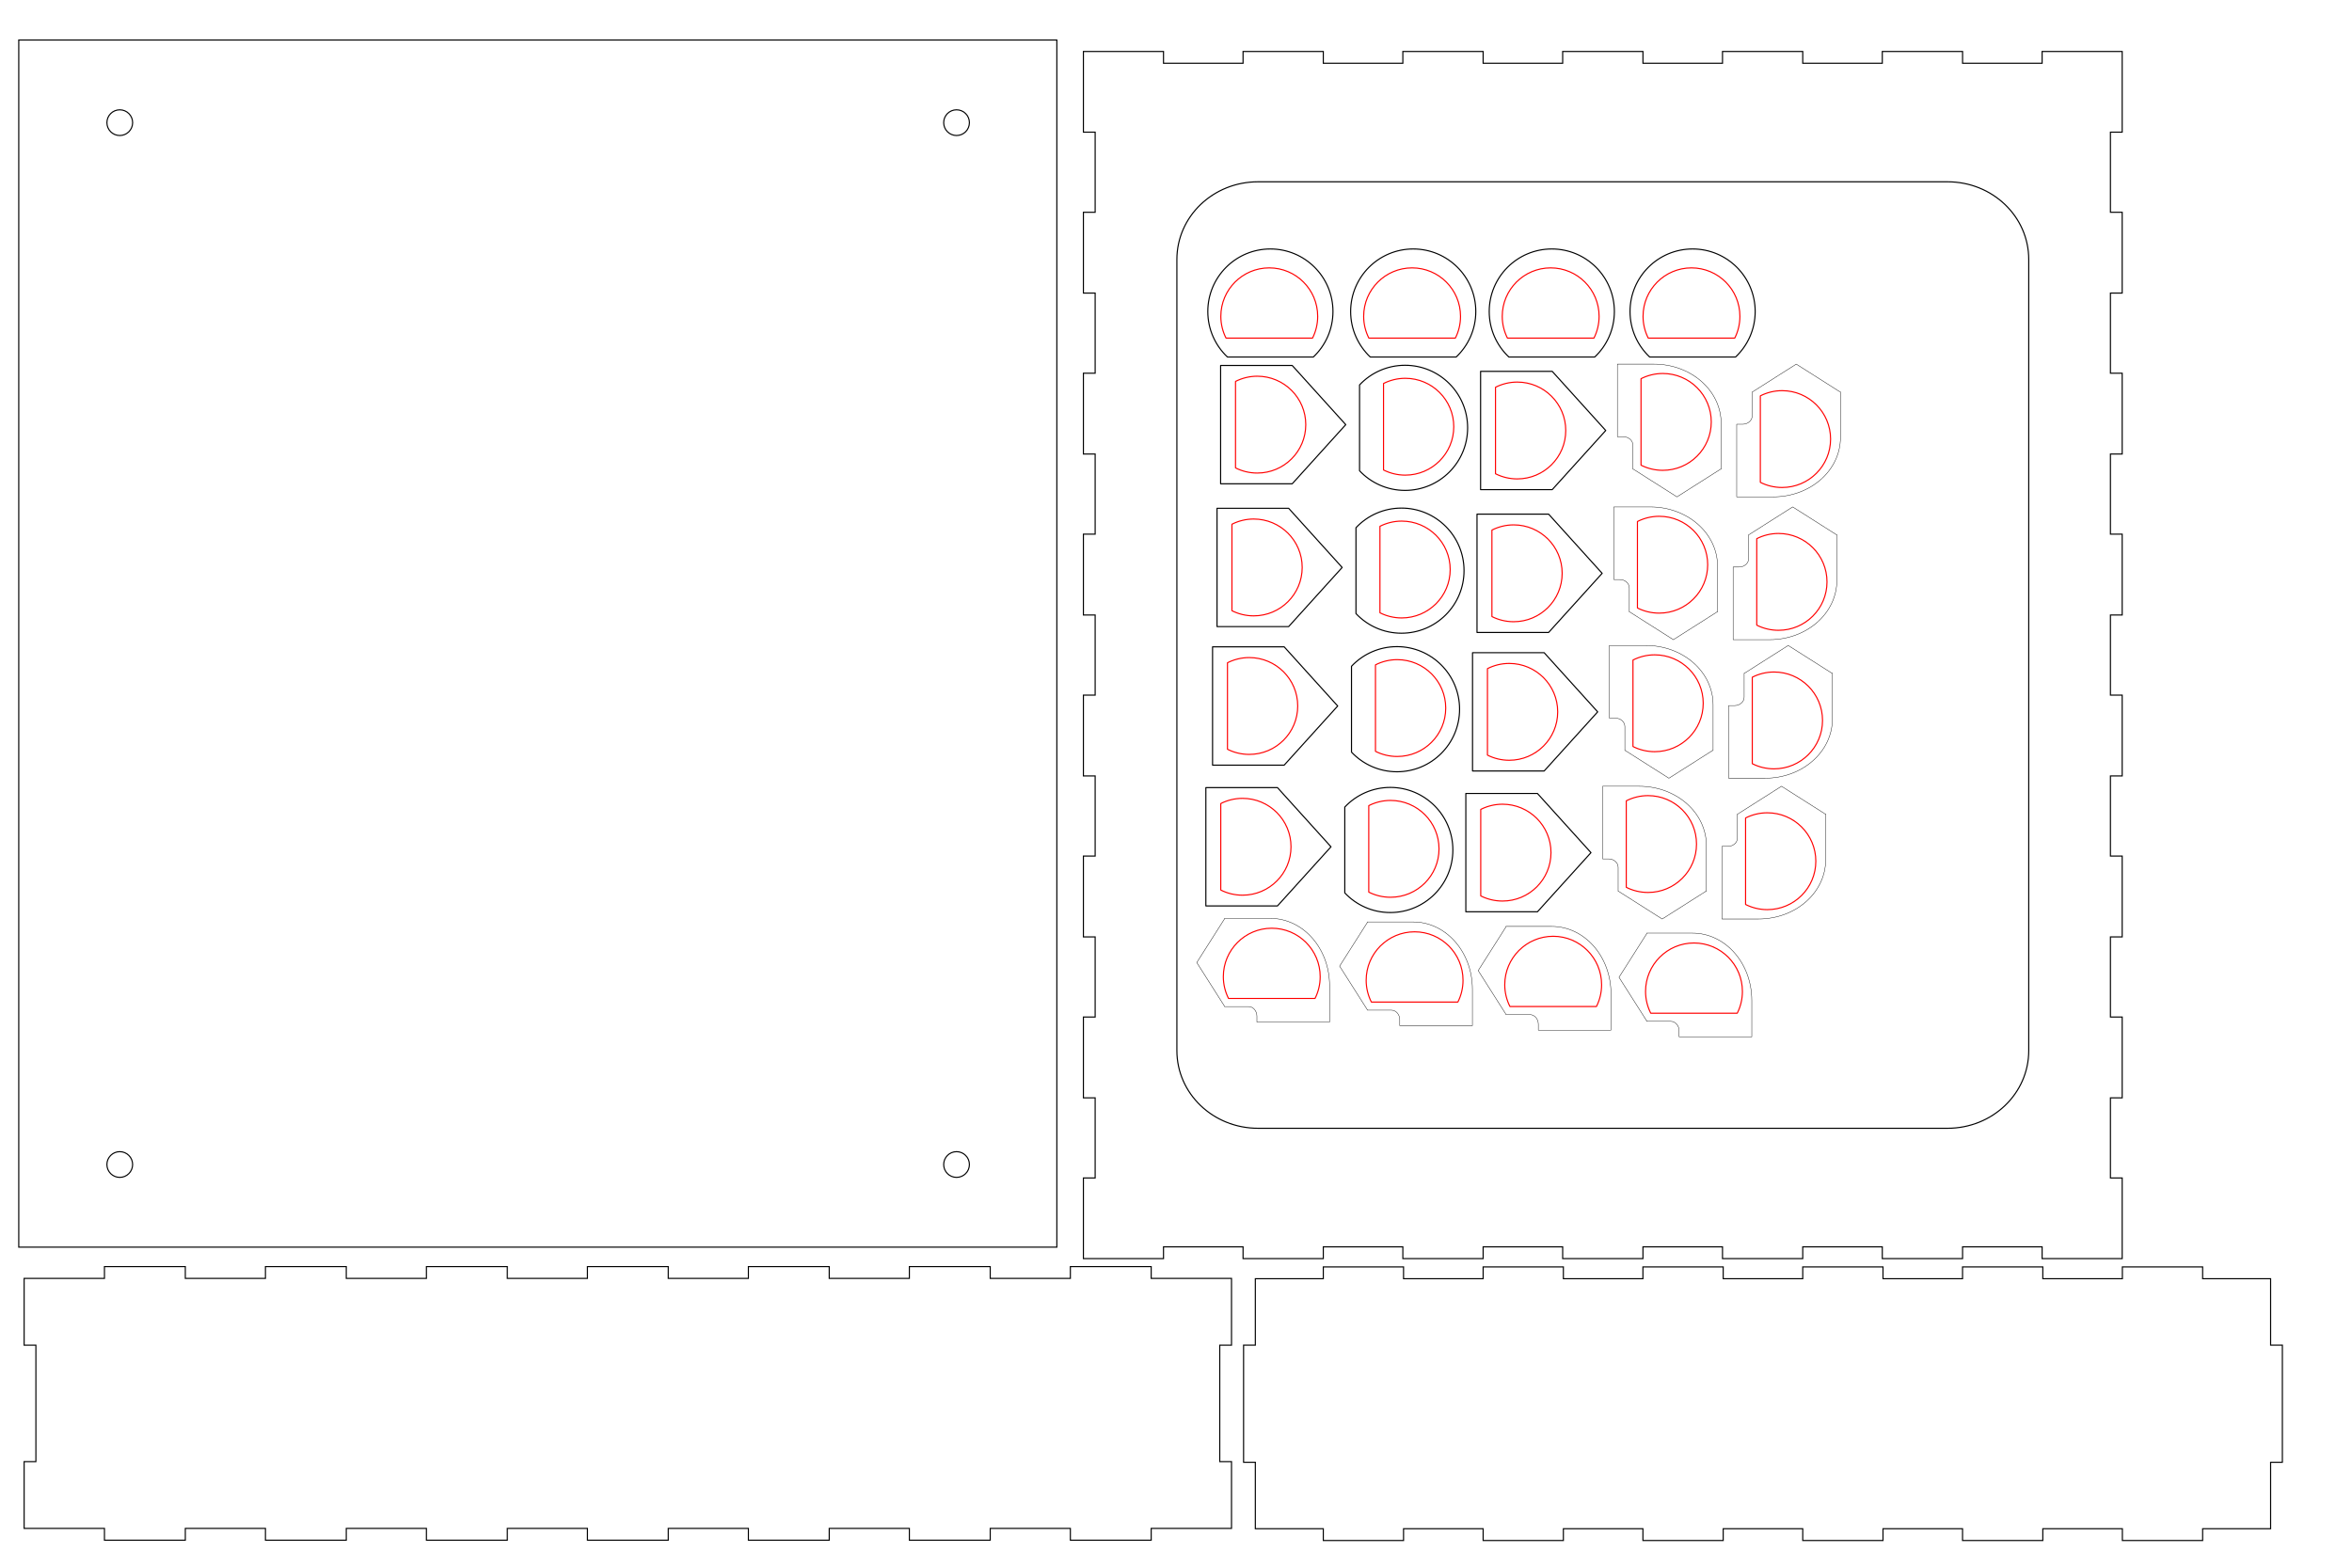
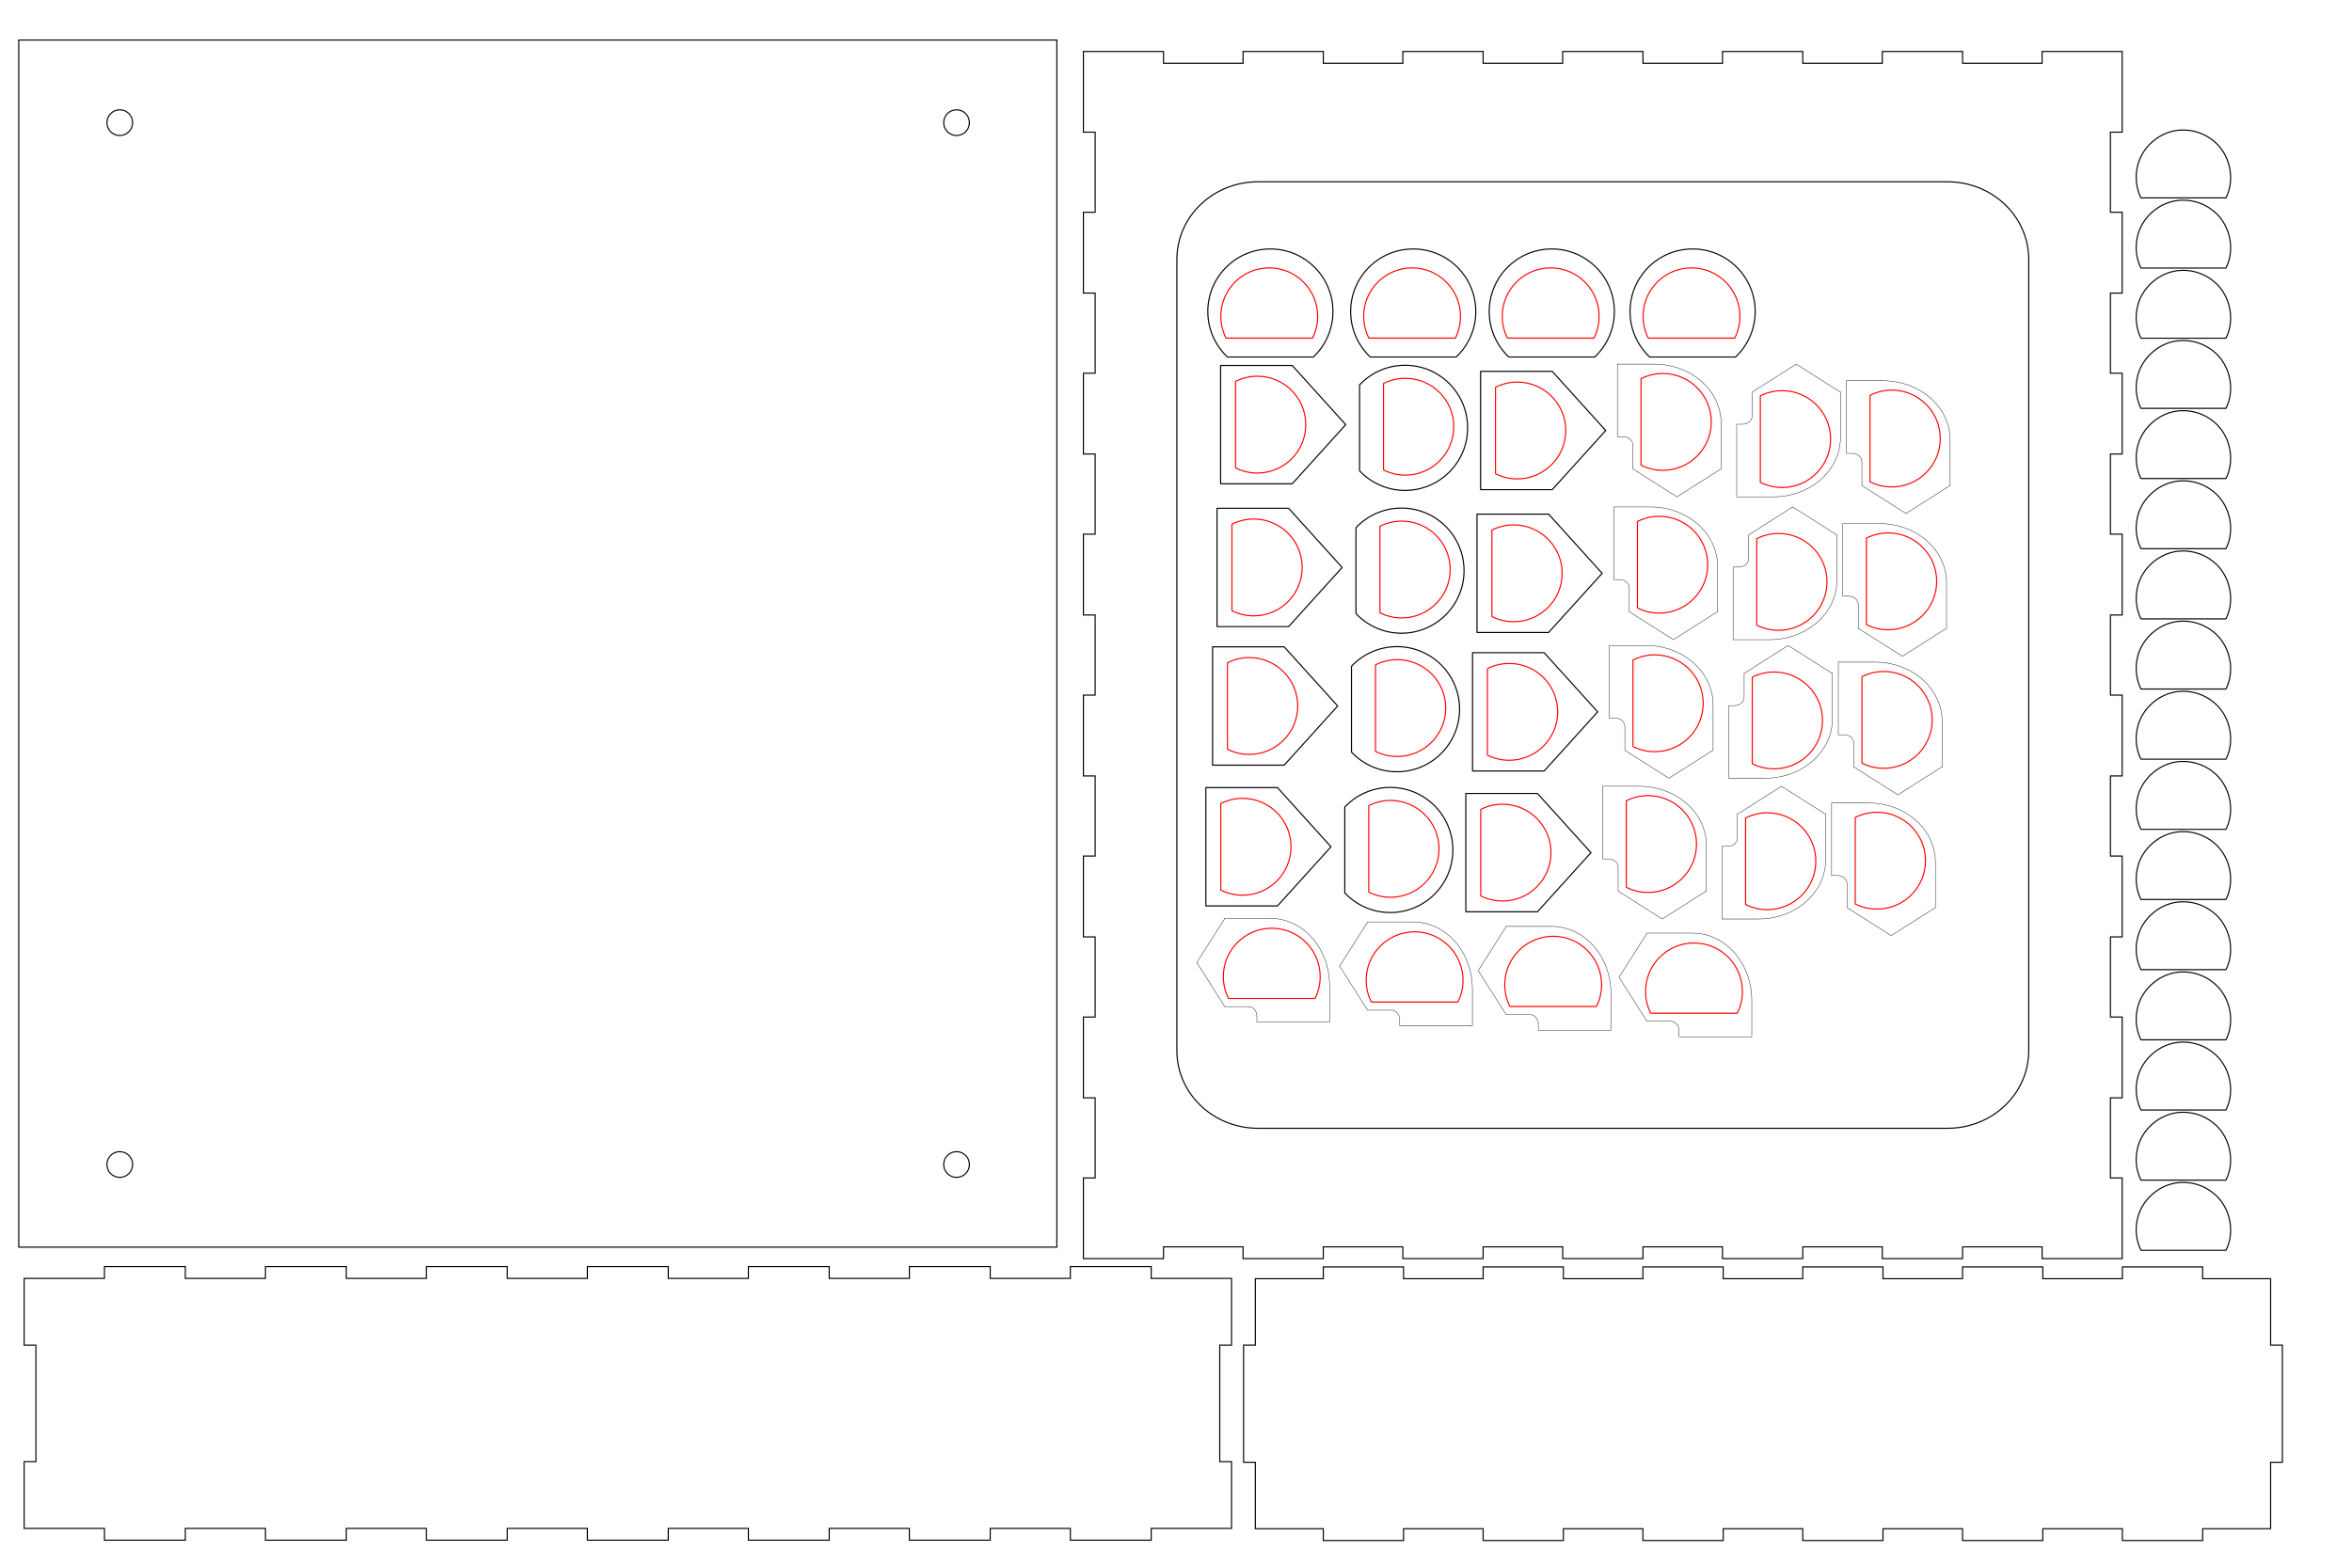
<svg xmlns="http://www.w3.org/2000/svg" width="600mm" height="400mm" viewBox="0 0 2125.984 1417.323" id="svg6377" version="1.1">
  <defs id="defs6379" />
  <path style="fill:none;stroke:#000000" d="m 979.292,46.541 0,72.938 10.625,0 0,72.437 -10.625,0 0,73.063 10.625,0 0,72.437 -10.625,0 0,73.063 10.625,0 0,72.437 -10.625,0 0,73.094 10.625,0 0,72.438 -10.625,0 0,73.063 10.625,0 0,72.438 -10.625,0 0,73.094 10.625,0 0,72.438 -10.625,0 0,73.062 10.625,0 0,72.438 -10.625,0 0,72.906 72.406,0 0,-10.625 71.906,0 0,10.625 72.531,0 0,-10.625 71.906,0 0,10.625 72.563,0 0,-10.625 71.906,0 0,10.625 72.562,0 0,-10.625 71.906,0 0,10.625 72.531,0 0,-10.625 71.906,0 0,10.625 72.562,0 0,-10.625 71.906,0 0,10.625 72.375,0 0,-72.906 -10.625,0 0,-72.438 10.625,0 0,-73.062 -10.625,0 0,-72.438 10.625,0 0,-73.094 -10.625,0 0,-72.438 10.625,0 0,-73.063 -10.625,0 0,-72.438 10.625,0 0,-73.094 -10.625,0 0,-72.437 10.625,0 0,-73.063 -10.625,0 0,-72.437 10.625,0 0,-73.063 -10.625,0 0,-72.437 10.625,0 0,-72.938 -72.375,0 0,10.656 -71.906,0 0,-10.656 -72.562,0 0,10.656 -71.906,0 0,-10.656 -72.531,0 0,10.656 -71.906,0 0,-10.656 -72.562,0 0,10.656 -71.906,0 0,-10.656 -72.563,0 0,10.656 -71.906,0 0,-10.656 -72.531,0 0,10.656 -71.906,0 0,-10.656 -72.406,0 z" id="path7621" />
  <path style="fill:none;stroke:#000000" d="m 1137.229,164.354 623.094,0 c 40.694,0 73.469,31.346 73.469,70.281 l 0,715.156 c 0,38.935 -32.775,70.281 -73.469,70.281 l -623.094,0 c -40.694,0 -73.438,-31.346 -73.438,-70.281 l 0,-715.156 c 0,-38.935 32.743,-70.281 73.438,-70.281 z" id="path7096-3" />
  <path style="fill:none;stroke:#000000" d="m 2063.044,1216.122 -10.625,0 0,-60.062 -61.438,0 0,-10.656 -72.562,0 0,10.656 -71.906,0 0,-10.656 -72.562,0 0,10.656 -71.906,0 0,-10.656 -72.531,0 0,10.656 -71.906,0 0,-10.656 -72.562,0 0,10.656 -71.906,0 0,-10.656 -72.531,0 0,10.656 -71.938,0 0,-10.656 -72.531,0 0,10.656 -61.438,0 0,60.062 -10.625,0 0,35.406 0,35.094 0,35.406 10.625,0 0,60.063 61.438,0 0,10.656 72.531,0 0,-10.656 71.938,0 0,10.656 72.531,0 0,-10.656 71.906,0 0,10.656 72.562,0 0,-10.656 71.906,0 0,10.656 72.531,0 0,-10.656 71.906,0 0,10.656 72.562,0 0,-10.656 71.906,0 0,10.656 72.562,0 0,-10.656 61.438,0 0,-60.063 10.625,0 0,-35.406 0,-35.094 0,-35.406 z" id="path6099" />
  <path id="path3022-7-7-96" d="m 1461.964,329.185 0,65.677 5.33,0 c 4.817,0 8.704,3.393 8.704,7.639 l 0,21.701 0.422,0 39.38,25.014 39.38,-25.014 0.575,0 0,-41.374 c 0,-29.726 -27.132,-53.644 -60.853,-53.644 l -32.938,0 z" style="fill:none;stroke:#000000;stroke-width:0.354;stroke-linecap:round;stroke-linejoin:round;stroke-miterlimit:4;stroke-dasharray:none;stroke-opacity:1" />
  <path style="fill:none;stroke:#ff0000;stroke-width:1;stroke-linecap:round;stroke-linejoin:round;stroke-miterlimit:4;stroke-dasharray:none;stroke-opacity:1" d="m 1503.005,337.669 c 24.198,0 43.819,19.601 43.819,43.772 0,24.172 -19.622,43.772 -43.819,43.772 -7.082,0 -13.755,-1.679 -19.676,-4.659 l 0,-78.187 c 5.922,-2.982 12.591,-4.698 19.676,-4.698 z" id="path2985-9-6-7-8-2-6-5-2-5-0-98-4-6-1-6-3" />
  <path style="fill:none;stroke:#ff0000;stroke-width:1;stroke-linecap:round;stroke-linejoin:round;stroke-miterlimit:4;stroke-dasharray:none;stroke-opacity:1" d="m 1610.851,353.188 c 24.198,0 43.819,19.601 43.819,43.772 0,24.172 -19.622,43.772 -43.819,43.772 -7.082,0 -13.755,-1.679 -19.676,-4.659 l 0,-78.187 c 5.922,-2.982 12.591,-4.698 19.676,-4.698 z" id="path2985-9-6-7-8-2-6-5-2-5-0-98-4-6-1-0-1-7" />
  <path id="path3022-7-8-7-3" d="m 1569.811,449.216 0,-65.677 5.33,0 c 4.817,0 8.704,-3.393 8.704,-7.639 l 0,-21.701 0.422,0 39.38,-25.014 39.38,25.014 0.575,0 0,41.374 c 0,29.726 -27.132,53.644 -60.853,53.644 l -32.938,0 z" style="fill:none;stroke:#000000;stroke-width:0.354;stroke-linecap:round;stroke-linejoin:round;stroke-miterlimit:4;stroke-dasharray:none;stroke-opacity:1" />
  <path id="rect3015-5-6-4" d="m 1338.315,335.716 0,106.968 64.727,0 48.383,-53.467 -48.383,-53.501 -64.727,0 z" style="fill:none;stroke:#000000;stroke-width:1;stroke-linecap:round;stroke-linejoin:round;stroke-miterlimit:4;stroke-dasharray:none;stroke-opacity:1" />
  <path style="fill:none;stroke:#ff0000;stroke-width:1;stroke-linecap:round;stroke-linejoin:round;stroke-miterlimit:4;stroke-dasharray:none;stroke-opacity:1" d="m 1371.467,345.428 c 24.198,0 43.819,19.601 43.819,43.772 0,24.172 -19.622,43.772 -43.819,43.772 -7.082,0 -13.755,-1.679 -19.676,-4.659 l 0,-78.187 c 5.922,-2.982 12.591,-4.698 19.676,-4.698 z" id="path2985-9-6-7-8-2-6-5-2-5-0-98-4-6-1-5-7-9" />
  <path style="fill:none;stroke:#ff0000;stroke-width:1;stroke-linecap:round;stroke-linejoin:round;stroke-miterlimit:4;stroke-dasharray:none;stroke-opacity:1" d="m 1270.251,342.01 c 24.198,0 43.82,19.601 43.82,43.772 0,24.172 -19.622,43.772 -43.82,43.772 -7.082,0 -13.755,-1.679 -19.676,-4.659 l 0,-78.187 c 5.922,-2.982 12.591,-4.698 19.676,-4.698 z" id="path2985-9-6-7-8-2-6-5-2-5-0-98-4-6-8-7-7" />
  <path style="fill:none;stroke:#000000;stroke-width:1;stroke-linecap:round;stroke-linejoin:round;stroke-miterlimit:4;stroke-dasharray:none;stroke-opacity:1" d="m 1326.595,386.801 c 0,-31.242 -25.32,-56.562 -56.563,-56.562 -16.208,0 -30.819,6.834 -41.125,17.75 l 0,77.625 c 10.306,10.924 24.917,17.75 41.125,17.75 31.242,0 56.563,-25.32 56.563,-56.562 z" id="path3961-1-3-5-78" />
  <path style="fill:none;stroke:#000000" d="m 21.819,1381.804 72.594,0 0,10.656 73.094,0 0,-10.656 72.438,0 0,10.656 73.063,0 0,-10.656 72.438,0 0,10.656 73.094,0 0,-10.656 72.438,0 0,10.656 73.062,0 0,-10.656 72.438,0 0,10.656 73.062,0 0,-10.656 72.438,0 0,10.656 73.094,0 0,-10.656 72.438,0 0,10.656 73.062,0 0,-10.656 72.594,0 0,-60.375 -10.625,0 0,-31.562 0,-3.531 0,-38.625 0,-31.562 10.625,0 0,-60.375 -72.594,0 0,-10.656 -73.062,0 0,10.656 -72.438,0 0,-10.656 -73.094,0 0,10.656 -72.438,0 0,-10.656 -73.062,0 0,10.656 -72.438,0 0,-10.656 -73.062,0 0,10.656 -72.438,0 0,-10.656 -73.094,0 0,10.656 -72.438,0 0,-10.656 -73.063,0 0,10.656 -72.438,0 0,-10.656 -73.094,0 0,10.656 -72.594,0 0,60.375 10.625,0 0,31.562 0,38.625 0,3.531 0,31.562 -10.625,0 0,60.375 z" id="path6103-7" />
  <path style="fill:none;stroke:#000000;stroke-width:0.022;stroke-miterlimit:4;stroke-dasharray:none;stroke-opacity:1" d="m 1088.277,131.458 -17.677,10.206 -17.677,-10.206 0,-20.412 17.677,-10.206 17.677,10.206 z" id="path7524" />
  <path style="fill:none;stroke:#000000;stroke-width:0.022;stroke-miterlimit:4;stroke-dasharray:none;stroke-opacity:1" d="m 1844.641,131.45 -17.677,10.206 -17.677,-10.206 0,-20.412 17.677,-10.206 17.677,10.206 z" id="path7524-4" />
  <path style="fill:none;stroke:#000000;stroke-width:0.022;stroke-miterlimit:4;stroke-dasharray:none;stroke-opacity:1" d="m 1088.266,1073.388 -17.677,10.206 -17.677,-10.206 0,-20.412 17.677,-10.206 17.677,10.206 z" id="path7524-8" />
  <path style="fill:none;stroke:#000000;stroke-width:0.022;stroke-miterlimit:4;stroke-dasharray:none;stroke-opacity:1" d="m 1844.641,1073.388 -17.677,10.206 -17.677,-10.206 0,-20.412 17.677,-10.206 17.677,10.206 z" id="path7524-4-0" />
  <path id="rect7706" d="m 16.956,36.185 938.334,0 0,1091.344 -938.334,0 z" style="fill:none;stroke:#000000;stroke-width:1;stroke-miterlimit:4;stroke-dasharray:none;stroke-opacity:1" />
  <path id="path7708" d="m 119.888,110.895 a 11.624,11.624 0 0 1 -11.624,11.624 11.624,11.624 0 0 1 -11.624,-11.624 11.624,11.624 0 0 1 11.624,-11.624 11.624,11.624 0 0 1 11.624,11.624 z" style="fill:none;stroke:#000000;stroke-width:1;stroke-miterlimit:4;stroke-dasharray:none;stroke-opacity:1" />
  <path id="path7708-0" d="m 876.253,110.888 a 11.624,11.624 0 0 1 -11.624,11.624 11.624,11.624 0 0 1 -11.624,-11.624 11.624,11.624 0 0 1 11.624,-11.624 11.624,11.624 0 0 1 11.624,11.624 z" style="fill:none;stroke:#000000;stroke-width:1;stroke-miterlimit:4;stroke-dasharray:none;stroke-opacity:1" />
  <path id="path7708-0-7" d="m 119.878,1052.825 a 11.624,11.624 0 0 1 -11.624,11.624 11.624,11.624 0 0 1 -11.624,-11.624 11.624,11.624 0 0 1 11.624,-11.624 11.624,11.624 0 0 1 11.624,11.624 z" style="fill:none;stroke:#000000;stroke-width:1;stroke-miterlimit:4;stroke-dasharray:none;stroke-opacity:1" />
  <path id="path7708-0-0" d="m 876.253,1052.825 a 11.624,11.624 0 0 1 -11.624,11.624 11.624,11.624 0 0 1 -11.624,-11.624 11.624,11.624 0 0 1 11.624,-11.624 11.624,11.624 0 0 1 11.624,11.624 z" style="fill:none;stroke:#000000;stroke-width:1;stroke-miterlimit:4;stroke-dasharray:none;stroke-opacity:1" />
  <path id="path3022-7-7-96-7" d="m 1458.724,458.295 0,65.677 5.33,0 c 4.817,0 8.704,3.393 8.704,7.639 l 0,21.701 0.422,0 39.38,25.014 39.38,-25.014 0.575,0 0,-41.374 c 0,-29.726 -27.132,-53.644 -60.853,-53.644 l -32.938,0 z" style="fill:none;stroke:#000000;stroke-width:0.354;stroke-linecap:round;stroke-linejoin:round;stroke-miterlimit:4;stroke-dasharray:none;stroke-opacity:1" />
  <path style="fill:none;stroke:#ff0000;stroke-width:1;stroke-linecap:round;stroke-linejoin:round;stroke-miterlimit:4;stroke-dasharray:none;stroke-opacity:1" d="m 1499.765,466.779 c 24.198,0 43.819,19.601 43.819,43.772 0,24.172 -19.622,43.772 -43.819,43.772 -7.082,0 -13.755,-1.679 -19.676,-4.659 l 0,-78.187 c 5.922,-2.982 12.591,-4.698 19.676,-4.698 z" id="path2985-9-6-7-8-2-6-5-2-5-0-98-4-6-1-6-3-3" />
  <path style="fill:none;stroke:#ff0000;stroke-width:1;stroke-linecap:round;stroke-linejoin:round;stroke-miterlimit:4;stroke-dasharray:none;stroke-opacity:1" d="m 1607.611,482.299 c 24.198,0 43.819,19.601 43.819,43.772 0,24.172 -19.622,43.772 -43.819,43.772 -7.082,0 -13.755,-1.679 -19.676,-4.659 l 0,-78.187 c 5.922,-2.982 12.591,-4.698 19.676,-4.698 z" id="path2985-9-6-7-8-2-6-5-2-5-0-98-4-6-1-0-1-7-8" />
  <path id="path3022-7-8-7-3-8" d="m 1566.571,578.326 0,-65.677 5.33,0 c 4.817,0 8.704,-3.393 8.704,-7.639 l 0,-21.701 0.422,0 39.38,-25.014 39.38,25.014 0.575,0 0,41.374 c 0,29.726 -27.132,53.644 -60.853,53.644 l -32.938,0 z" style="fill:none;stroke:#000000;stroke-width:0.354;stroke-linecap:round;stroke-linejoin:round;stroke-miterlimit:4;stroke-dasharray:none;stroke-opacity:1" />
  <path id="rect3015-5-6-4-2" d="m 1335.075,464.827 0,106.968 64.727,0 48.383,-53.467 -48.383,-53.501 -64.727,0 z" style="fill:none;stroke:#000000;stroke-width:1;stroke-linecap:round;stroke-linejoin:round;stroke-miterlimit:4;stroke-dasharray:none;stroke-opacity:1" />
  <path style="fill:none;stroke:#ff0000;stroke-width:1;stroke-linecap:round;stroke-linejoin:round;stroke-miterlimit:4;stroke-dasharray:none;stroke-opacity:1" d="m 1368.227,474.539 c 24.198,0 43.819,19.601 43.819,43.772 0,24.172 -19.622,43.772 -43.819,43.772 -7.082,0 -13.755,-1.679 -19.676,-4.659 l 0,-78.187 c 5.922,-2.982 12.591,-4.698 19.676,-4.698 z" id="path2985-9-6-7-8-2-6-5-2-5-0-98-4-6-1-5-7-9-1" />
  <path style="fill:none;stroke:#ff0000;stroke-width:1;stroke-linecap:round;stroke-linejoin:round;stroke-miterlimit:4;stroke-dasharray:none;stroke-opacity:1" d="m 1267.011,471.121 c 24.198,0 43.82,19.601 43.82,43.772 0,24.172 -19.622,43.772 -43.82,43.772 -7.082,0 -13.755,-1.679 -19.676,-4.659 l 0,-78.187 c 5.922,-2.982 12.591,-4.698 19.676,-4.698 z" id="path2985-9-6-7-8-2-6-5-2-5-0-98-4-6-8-7-7-8" />
  <path style="fill:none;stroke:#000000;stroke-width:1;stroke-linecap:round;stroke-linejoin:round;stroke-miterlimit:4;stroke-dasharray:none;stroke-opacity:1" d="m 1323.355,515.912 c 0,-31.242 -25.32,-56.563 -56.563,-56.563 -16.208,0 -30.819,6.834 -41.125,17.75 l 0,77.625 c 10.306,10.924 24.917,17.75 41.125,17.75 31.242,0 56.563,-25.32 56.563,-56.562 z" id="path3961-1-3-5-78-4" />
  <path id="path3022-7-7-96-2" d="m 1454.684,583.554 0,65.677 5.33,0 c 4.817,0 8.704,3.393 8.704,7.639 l 0,21.701 0.422,0 39.38,25.014 39.38,-25.014 0.575,0 0,-41.374 c 0,-29.726 -27.132,-53.644 -60.853,-53.644 l -32.938,0 z" style="fill:none;stroke:#000000;stroke-width:0.354;stroke-linecap:round;stroke-linejoin:round;stroke-miterlimit:4;stroke-dasharray:none;stroke-opacity:1" />
  <path style="fill:none;stroke:#ff0000;stroke-width:1;stroke-linecap:round;stroke-linejoin:round;stroke-miterlimit:4;stroke-dasharray:none;stroke-opacity:1" d="m 1495.724,592.038 c 24.198,0 43.819,19.601 43.819,43.772 0,24.172 -19.622,43.772 -43.819,43.772 -7.082,0 -13.755,-1.679 -19.676,-4.659 l 0,-78.187 c 5.922,-2.982 12.591,-4.698 19.676,-4.698 z" id="path2985-9-6-7-8-2-6-5-2-5-0-98-4-6-1-6-3-0" />
  <path style="fill:none;stroke:#ff0000;stroke-width:1;stroke-linecap:round;stroke-linejoin:round;stroke-miterlimit:4;stroke-dasharray:none;stroke-opacity:1" d="m 1603.571,607.558 c 24.198,0 43.819,19.601 43.819,43.772 0,24.172 -19.622,43.772 -43.819,43.772 -7.082,0 -13.755,-1.679 -19.676,-4.659 l 0,-78.187 c 5.922,-2.982 12.591,-4.698 19.676,-4.698 z" id="path2985-9-6-7-8-2-6-5-2-5-0-98-4-6-1-0-1-7-2" />
  <path id="path3022-7-8-7-3-88" d="m 1562.53,703.585 0,-65.677 5.33,0 c 4.817,0 8.704,-3.393 8.704,-7.639 l 0,-21.701 0.422,0 39.38,-25.014 39.38,25.014 0.575,0 0,41.374 c 0,29.726 -27.132,53.644 -60.853,53.644 l -32.938,0 z" style="fill:none;stroke:#000000;stroke-width:0.354;stroke-linecap:round;stroke-linejoin:round;stroke-miterlimit:4;stroke-dasharray:none;stroke-opacity:1" />
  <path id="rect3015-5-6-4-0" d="m 1331.034,590.086 0,106.968 64.727,0 48.383,-53.467 -48.383,-53.501 -64.727,0 z" style="fill:none;stroke:#000000;stroke-width:1;stroke-linecap:round;stroke-linejoin:round;stroke-miterlimit:4;stroke-dasharray:none;stroke-opacity:1" />
  <path style="fill:none;stroke:#ff0000;stroke-width:1;stroke-linecap:round;stroke-linejoin:round;stroke-miterlimit:4;stroke-dasharray:none;stroke-opacity:1" d="m 1364.187,599.798 c 24.198,0 43.819,19.601 43.819,43.772 0,24.172 -19.622,43.772 -43.819,43.772 -7.082,0 -13.755,-1.679 -19.676,-4.659 l 0,-78.187 c 5.922,-2.982 12.591,-4.698 19.676,-4.698 z" id="path2985-9-6-7-8-2-6-5-2-5-0-98-4-6-1-5-7-9-8" />
  <path style="fill:none;stroke:#ff0000;stroke-width:1;stroke-linecap:round;stroke-linejoin:round;stroke-miterlimit:4;stroke-dasharray:none;stroke-opacity:1" d="m 1262.971,596.38 c 24.198,0 43.82,19.601 43.82,43.772 0,24.172 -19.622,43.772 -43.82,43.772 -7.082,0 -13.755,-1.679 -19.676,-4.659 l 0,-78.187 c 5.922,-2.982 12.591,-4.698 19.676,-4.698 z" id="path2985-9-6-7-8-2-6-5-2-5-0-98-4-6-8-7-7-6" />
  <path style="fill:none;stroke:#000000;stroke-width:1;stroke-linecap:round;stroke-linejoin:round;stroke-miterlimit:4;stroke-dasharray:none;stroke-opacity:1" d="m 1319.315,641.171 c 0,-31.242 -25.32,-56.562 -56.563,-56.562 -16.208,0 -30.819,6.834 -41.125,17.75 l 0,77.625 c 10.306,10.924 24.917,17.75 41.125,17.75 31.242,0 56.563,-25.32 56.563,-56.563 z" id="path3961-1-3-5-78-1" />
  <path id="path3022-7-7-96-71" d="m 1448.623,710.833 0,65.677 5.33,0 c 4.817,0 8.704,3.393 8.704,7.639 l 0,21.701 0.422,0 39.38,25.013 39.38,-25.013 0.575,0 0,-41.374 c 0,-29.726 -27.132,-53.644 -60.853,-53.644 l -32.938,0 z" style="fill:none;stroke:#000000;stroke-width:0.354;stroke-linecap:round;stroke-linejoin:round;stroke-miterlimit:4;stroke-dasharray:none;stroke-opacity:1" />
  <path style="fill:none;stroke:#ff0000;stroke-width:1;stroke-linecap:round;stroke-linejoin:round;stroke-miterlimit:4;stroke-dasharray:none;stroke-opacity:1" d="m 1489.663,719.317 c 24.198,0 43.819,19.601 43.819,43.772 0,24.172 -19.622,43.772 -43.819,43.772 -7.082,0 -13.755,-1.679 -19.676,-4.659 l 0,-78.187 c 5.922,-2.982 12.591,-4.698 19.676,-4.698 z" id="path2985-9-6-7-8-2-6-5-2-5-0-98-4-6-1-6-3-9" />
  <path style="fill:none;stroke:#ff0000;stroke-width:1;stroke-linecap:round;stroke-linejoin:round;stroke-miterlimit:4;stroke-dasharray:none;stroke-opacity:1" d="m 1597.51,734.837 c 24.198,0 43.819,19.601 43.819,43.772 0,24.172 -19.622,43.772 -43.819,43.772 -7.082,0 -13.755,-1.679 -19.676,-4.659 l 0,-78.187 c 5.922,-2.982 12.591,-4.698 19.676,-4.698 z" id="path2985-9-6-7-8-2-6-5-2-5-0-98-4-6-1-0-1-7-4" />
  <path id="path3022-7-8-7-3-3" d="m 1556.469,830.865 0,-65.677 5.33,0 c 4.817,0 8.704,-3.393 8.704,-7.639 l 0,-21.701 0.422,0 39.38,-25.014 39.38,25.014 0.575,0 0,41.374 c 0,29.726 -27.132,53.644 -60.853,53.644 l -32.938,0 z" style="fill:none;stroke:#000000;stroke-width:0.354;stroke-linecap:round;stroke-linejoin:round;stroke-miterlimit:4;stroke-dasharray:none;stroke-opacity:1" />
  <path id="rect3015-5-6-4-5" d="m 1324.973,717.365 0,106.968 64.727,0 48.383,-53.467 -48.383,-53.501 -64.727,0 z" style="fill:none;stroke:#000000;stroke-width:1;stroke-linecap:round;stroke-linejoin:round;stroke-miterlimit:4;stroke-dasharray:none;stroke-opacity:1" />
  <path style="fill:none;stroke:#ff0000;stroke-width:1;stroke-linecap:round;stroke-linejoin:round;stroke-miterlimit:4;stroke-dasharray:none;stroke-opacity:1" d="m 1358.126,727.077 c 24.198,0 43.819,19.601 43.819,43.772 0,24.172 -19.622,43.772 -43.819,43.772 -7.082,0 -13.755,-1.679 -19.676,-4.659 l 0,-78.187 c 5.922,-2.982 12.591,-4.698 19.676,-4.698 z" id="path2985-9-6-7-8-2-6-5-2-5-0-98-4-6-1-5-7-9-2" />
  <path style="fill:none;stroke:#ff0000;stroke-width:1;stroke-linecap:round;stroke-linejoin:round;stroke-miterlimit:4;stroke-dasharray:none;stroke-opacity:1" d="m 1256.91,723.659 c 24.198,0 43.82,19.601 43.82,43.772 0,24.172 -19.622,43.772 -43.82,43.772 -7.082,0 -13.755,-1.679 -19.676,-4.659 l 0,-78.187 c 5.922,-2.982 12.591,-4.698 19.676,-4.698 z" id="path2985-9-6-7-8-2-6-5-2-5-0-98-4-6-8-7-7-63" />
  <path style="fill:none;stroke:#000000;stroke-width:1;stroke-linecap:round;stroke-linejoin:round;stroke-miterlimit:4;stroke-dasharray:none;stroke-opacity:1" d="m 1313.254,768.45 c 0,-31.242 -25.32,-56.562 -56.563,-56.562 -16.208,0 -30.819,6.834 -41.125,17.75 l 0,77.625 c 10.306,10.924 24.917,17.75 41.125,17.75 31.242,0 56.563,-25.32 56.563,-56.562 z" id="path3961-1-3-5-78-8" />
  <path id="rect3015-5-6-4-26" d="m 1103.319,330.42 0,106.968 64.727,0 48.383,-53.467 -48.383,-53.501 -64.727,0 z" style="fill:none;stroke:#000000;stroke-width:1;stroke-linecap:round;stroke-linejoin:round;stroke-miterlimit:4;stroke-dasharray:none;stroke-opacity:1" />
  <path style="fill:none;stroke:#ff0000;stroke-width:1;stroke-linecap:round;stroke-linejoin:round;stroke-miterlimit:4;stroke-dasharray:none;stroke-opacity:1" d="m 1136.471,340.132 c 24.198,0 43.819,19.601 43.819,43.772 0,24.172 -19.622,43.772 -43.819,43.772 -7.082,0 -13.755,-1.679 -19.676,-4.659 l 0,-78.187 c 5.922,-2.982 12.591,-4.698 19.676,-4.698 z" id="path2985-9-6-7-8-2-6-5-2-5-0-98-4-6-1-5-7-9-18" />
  <path id="rect3015-5-6-4-2-7" d="m 1100.079,459.53 0,106.968 64.727,0 48.383,-53.467 -48.383,-53.501 -64.727,0 z" style="fill:none;stroke:#000000;stroke-width:1;stroke-linecap:round;stroke-linejoin:round;stroke-miterlimit:4;stroke-dasharray:none;stroke-opacity:1" />
  <path style="fill:none;stroke:#ff0000;stroke-width:1;stroke-linecap:round;stroke-linejoin:round;stroke-miterlimit:4;stroke-dasharray:none;stroke-opacity:1" d="m 1133.231,469.242 c 24.198,0 43.819,19.601 43.819,43.772 0,24.172 -19.622,43.772 -43.819,43.772 -7.082,0 -13.755,-1.679 -19.676,-4.659 l 0,-78.187 c 5.922,-2.982 12.591,-4.698 19.676,-4.698 z" id="path2985-9-6-7-8-2-6-5-2-5-0-98-4-6-1-5-7-9-1-5" />
  <path id="rect3015-5-6-4-0-3" d="m 1096.038,584.789 0,106.968 64.727,0 48.383,-53.467 -48.383,-53.501 -64.727,0 z" style="fill:none;stroke:#000000;stroke-width:1;stroke-linecap:round;stroke-linejoin:round;stroke-miterlimit:4;stroke-dasharray:none;stroke-opacity:1" />
  <path style="fill:none;stroke:#ff0000;stroke-width:1;stroke-linecap:round;stroke-linejoin:round;stroke-miterlimit:4;stroke-dasharray:none;stroke-opacity:1" d="m 1129.191,594.501 c 24.198,0 43.819,19.601 43.819,43.772 0,24.172 -19.622,43.772 -43.819,43.772 -7.082,0 -13.755,-1.679 -19.676,-4.659 l 0,-78.187 c 5.922,-2.982 12.591,-4.698 19.676,-4.698 z" id="path2985-9-6-7-8-2-6-5-2-5-0-98-4-6-1-5-7-9-8-6" />
  <path style="fill:none;stroke:#ff0000;stroke-width:1;stroke-linecap:round;stroke-linejoin:round;stroke-miterlimit:4;stroke-dasharray:none;stroke-opacity:1" d="m 1105.777,883.019 c 0,-24.198 19.601,-43.819 43.772,-43.819 24.172,0 43.772,19.622 43.772,43.819 0,7.082 -1.679,13.755 -4.659,19.676 l -78.187,0 c -2.982,-5.922 -4.698,-12.591 -4.698,-19.676 z" id="path2985-9-6-7-8-2-6-5-2-5-0-98-4-6-1-0-1-7-0" />
  <path id="path3022-7-8-7-3-6" d="m 1201.805,924.06 -65.677,0 0,-5.33 c 0,-4.817 -3.393,-8.704 -7.639,-8.704 l -21.701,0 0,-0.422 -25.014,-39.38 25.014,-39.38 0,-0.575 41.374,0 c 29.726,0 53.644,27.132 53.644,60.853 l 0,32.938 z" style="fill:none;stroke:#000000;stroke-width:0.354;stroke-linecap:round;stroke-linejoin:round;stroke-miterlimit:4;stroke-dasharray:none;stroke-opacity:1" />
  <path style="fill:none;stroke:#ff0000;stroke-width:1;stroke-linecap:round;stroke-linejoin:round;stroke-miterlimit:4;stroke-dasharray:none;stroke-opacity:1" d="m 1234.888,886.259 c 0,-24.198 19.601,-43.819 43.772,-43.819 24.172,0 43.772,19.622 43.772,43.819 0,7.082 -1.679,13.755 -4.659,19.676 l -78.187,0 c -2.982,-5.922 -4.698,-12.591 -4.698,-19.676 z" id="path2985-9-6-7-8-2-6-5-2-5-0-98-4-6-1-0-1-7-8-2" />
  <path id="path3022-7-8-7-3-8-3" d="m 1330.915,927.3 -65.677,0 0,-5.33 c 0,-4.817 -3.393,-8.704 -7.639,-8.704 l -21.701,0 0,-0.422 -25.014,-39.38 25.014,-39.38 0,-0.575 41.374,0 c 29.726,0 53.644,27.132 53.644,60.853 l 0,32.938 z" style="fill:none;stroke:#000000;stroke-width:0.354;stroke-linecap:round;stroke-linejoin:round;stroke-miterlimit:4;stroke-dasharray:none;stroke-opacity:1" />
  <path style="fill:none;stroke:#ff0000;stroke-width:1;stroke-linecap:round;stroke-linejoin:round;stroke-miterlimit:4;stroke-dasharray:none;stroke-opacity:1" d="m 1360.147,890.3 c 0,-24.198 19.601,-43.819 43.772,-43.819 24.172,0 43.772,19.622 43.772,43.819 0,7.082 -1.679,13.755 -4.659,19.676 l -78.187,0 c -2.982,-5.922 -4.698,-12.591 -4.698,-19.676 z" id="path2985-9-6-7-8-2-6-5-2-5-0-98-4-6-1-0-1-7-2-9" />
  <path id="path3022-7-8-7-3-88-7" d="m 1456.174,931.341 -65.677,0 0,-5.33 c 0,-4.817 -3.393,-8.704 -7.639,-8.704 l -21.701,0 0,-0.422 -25.014,-39.38 25.014,-39.38 0,-0.575 41.374,0 c 29.726,0 53.644,27.132 53.644,60.853 l 0,32.938 z" style="fill:none;stroke:#000000;stroke-width:0.354;stroke-linecap:round;stroke-linejoin:round;stroke-miterlimit:4;stroke-dasharray:none;stroke-opacity:1" />
  <path style="fill:none;stroke:#ff0000;stroke-width:1;stroke-linecap:round;stroke-linejoin:round;stroke-miterlimit:4;stroke-dasharray:none;stroke-opacity:1" d="m 1487.426,896.361 c 0,-24.198 19.601,-43.819 43.772,-43.819 24.172,0 43.772,19.622 43.772,43.819 0,7.082 -1.679,13.755 -4.659,19.676 l -78.187,0 c -2.982,-5.922 -4.698,-12.591 -4.698,-19.676 z" id="path2985-9-6-7-8-2-6-5-2-5-0-98-4-6-1-0-1-7-4-1" />
  <path id="path3022-7-8-7-3-3-9" d="m 1583.454,937.402 -65.677,0 0,-5.33 c 0,-4.817 -3.393,-8.704 -7.639,-8.704 l -21.701,0 0,-0.422 -25.014,-39.38 25.014,-39.38 0,-0.575 41.374,0 c 29.726,0 53.644,27.132 53.644,60.853 l 0,32.938 z" style="fill:none;stroke:#000000;stroke-width:0.354;stroke-linecap:round;stroke-linejoin:round;stroke-miterlimit:4;stroke-dasharray:none;stroke-opacity:1" />
  <path id="rect3015-5-6-4-5-4" d="m 1089.977,712.068 0,106.968 64.727,0 48.383,-53.467 -48.383,-53.501 -64.727,0 z" style="fill:none;stroke:#000000;stroke-width:1;stroke-linecap:round;stroke-linejoin:round;stroke-miterlimit:4;stroke-dasharray:none;stroke-opacity:1" />
  <path style="fill:none;stroke:#ff0000;stroke-width:1;stroke-linecap:round;stroke-linejoin:round;stroke-miterlimit:4;stroke-dasharray:none;stroke-opacity:1" d="m 1123.13,721.78 c 24.198,0 43.819,19.601 43.819,43.772 0,24.172 -19.622,43.772 -43.819,43.772 -7.082,0 -13.755,-1.679 -19.676,-4.659 l 0,-78.187 c 5.922,-2.982 12.591,-4.698 19.676,-4.698 z" id="path2985-9-6-7-8-2-6-5-2-5-0-98-4-6-1-5-7-9-2-7" />
  <path style="fill:none;stroke:#ff0000;stroke-width:1;stroke-linecap:round;stroke-linejoin:round;stroke-miterlimit:4;stroke-dasharray:none;stroke-opacity:1" d="m 1103.515,286.005 c 0,-24.198 19.601,-43.819 43.772,-43.819 24.172,0 43.772,19.622 43.772,43.819 0,7.082 -1.679,13.755 -4.659,19.676 l -78.187,0 c -2.982,-5.922 -4.698,-12.591 -4.698,-19.676 z" id="path2985-9-6-7-8-2-6-5-2-5-0-98-4-6-8-7-7-7" />
  <path style="fill:none;stroke:#000000;stroke-width:1;stroke-linecap:round;stroke-linejoin:round;stroke-miterlimit:4;stroke-dasharray:none;stroke-opacity:1" d="m 1148.306,225.09 c -31.242,0 -56.562,25.32 -56.562,56.562 0,16.208 6.834,30.819 17.75,41.125 l 77.625,0 c 10.924,-10.306 17.75,-24.917 17.75,-41.125 0,-31.242 -25.32,-56.562 -56.562,-56.562 z" id="path3961-1-3-5-78-9" />
  <path style="fill:none;stroke:#ff0000;stroke-width:1;stroke-linecap:round;stroke-linejoin:round;stroke-miterlimit:4;stroke-dasharray:none;stroke-opacity:1" d="m 1232.626,286.005 c 0,-24.198 19.601,-43.819 43.772,-43.819 24.172,0 43.772,19.622 43.772,43.819 0,7.082 -1.679,13.755 -4.659,19.676 l -78.187,0 c -2.982,-5.922 -4.698,-12.591 -4.698,-19.676 z" id="path2985-9-6-7-8-2-6-5-2-5-0-98-4-6-8-7-7-8-9" />
  <path style="fill:none;stroke:#000000;stroke-width:1;stroke-linecap:round;stroke-linejoin:round;stroke-miterlimit:4;stroke-dasharray:none;stroke-opacity:1" d="m 1277.417,225.09 c -31.242,0 -56.563,25.32 -56.563,56.562 0,16.208 6.834,30.819 17.75,41.125 l 77.625,0 c 10.924,-10.306 17.75,-24.917 17.75,-41.125 0,-31.242 -25.32,-56.562 -56.562,-56.562 z" id="path3961-1-3-5-78-4-2" />
  <path style="fill:none;stroke:#ff0000;stroke-width:1;stroke-linecap:round;stroke-linejoin:round;stroke-miterlimit:4;stroke-dasharray:none;stroke-opacity:1" d="m 1357.885,286.005 c 0,-24.198 19.601,-43.819 43.772,-43.819 24.172,0 43.772,19.622 43.772,43.819 0,7.082 -1.679,13.755 -4.659,19.676 l -78.187,0 c -2.982,-5.922 -4.698,-12.591 -4.698,-19.676 z" id="path2985-9-6-7-8-2-6-5-2-5-0-98-4-6-8-7-7-6-1" />
  <path style="fill:none;stroke:#000000;stroke-width:1;stroke-linecap:round;stroke-linejoin:round;stroke-miterlimit:4;stroke-dasharray:none;stroke-opacity:1" d="m 1402.676,225.09 c -31.242,0 -56.562,25.32 -56.562,56.562 0,16.208 6.834,30.819 17.75,41.125 l 77.625,0 c 10.924,-10.306 17.75,-24.917 17.75,-41.125 0,-31.242 -25.32,-56.562 -56.562,-56.562 z" id="path3961-1-3-5-78-1-2" />
  <path style="fill:none;stroke:#ff0000;stroke-width:1;stroke-linecap:round;stroke-linejoin:round;stroke-miterlimit:4;stroke-dasharray:none;stroke-opacity:1" d="m 1485.164,286.005 c 0,-24.198 19.601,-43.819 43.772,-43.819 24.172,0 43.772,19.622 43.772,43.819 0,7.082 -1.679,13.755 -4.659,19.676 l -78.187,0 c -2.982,-5.922 -4.698,-12.591 -4.698,-19.676 z" id="path2985-9-6-7-8-2-6-5-2-5-0-98-4-6-8-7-7-63-8" />
  <path style="fill:none;stroke:#000000;stroke-width:1;stroke-linecap:round;stroke-linejoin:round;stroke-miterlimit:4;stroke-dasharray:none;stroke-opacity:1" d="m 1529.955,225.09 c -31.242,0 -56.562,25.32 -56.562,56.562 0,16.208 6.834,30.819 17.75,41.125 l 77.625,0 c 10.924,-10.306 17.75,-24.917 17.75,-41.125 0,-31.242 -25.32,-56.562 -56.562,-56.562 z" id="path3961-1-3-5-78-8-4" />
+   <path style="fill:none;stroke:#000000;stroke-width:1;stroke-linecap:round;stroke-linejoin:round;stroke-miterlimit:4;stroke-dasharray:none;stroke-opacity:1" d="m 1972.787,117.545 c -19.511,0.032 -37.799,15.381 -41.091,34.687 -1.72,8.921 -0.543,18.475 3.511,26.674 25.62,0 51.241,0 76.861,0 8.726,-17.286 3.538,-40.2 -11.795,-51.998 -7.703,-6.182 -17.594,-9.515 -27.486,-9.363 z" id="path2985-9-6-7-8-2-6-5-2-5-0-98-80-2-4-6" />
+   <path style="fill:none;stroke:#000000;stroke-width:1;stroke-linecap:round;stroke-linejoin:round;stroke-miterlimit:4;stroke-dasharray:none;stroke-opacity:1" d="m 1972.787,180.976 c -19.511,0.032 -37.799,15.381 -41.091,34.687 -1.72,8.921 -0.543,18.475 3.511,26.674 25.62,0 51.241,0 76.861,0 8.726,-17.286 3.538,-40.2 -11.795,-51.998 -7.703,-6.182 -17.594,-9.515 -27.486,-9.363 z" id="path2985-9-6-7-8-2-6-5-2-5-0-98-80-2-4-6-7" />
+   <path style="fill:none;stroke:#000000;stroke-width:1;stroke-linecap:round;stroke-linejoin:round;stroke-miterlimit:4;stroke-dasharray:none;stroke-opacity:1" d="m 1972.787,244.407 c -19.511,0.032 -37.799,15.381 -41.091,34.687 -1.72,8.921 -0.543,18.475 3.511,26.674 25.62,0 51.241,0 76.861,0 8.726,-17.286 3.538,-40.2 -11.795,-51.998 -7.703,-6.182 -17.594,-9.515 -27.486,-9.363 z" id="path2985-9-6-7-8-2-6-5-2-5-0-98-80-2-4-6-5" />
+   <path style="fill:none;stroke:#000000;stroke-width:1;stroke-linecap:round;stroke-linejoin:round;stroke-miterlimit:4;stroke-dasharray:none;stroke-opacity:1" d="m 1972.787,307.838 c -19.511,0.032 -37.799,15.381 -41.091,34.687 -1.72,8.921 -0.543,18.475 3.511,26.674 25.62,0 51.241,0 76.861,0 8.726,-17.286 3.538,-40.2 -11.795,-51.998 -7.703,-6.182 -17.594,-9.515 -27.486,-9.363 z" id="path2985-9-6-7-8-2-6-5-2-5-0-98-80-2-4-6-7-3" />
+   <path style="fill:none;stroke:#000000;stroke-width:1;stroke-linecap:round;stroke-linejoin:round;stroke-miterlimit:4;stroke-dasharray:none;stroke-opacity:1" d="m 1972.787,371.269 c -19.511,0.032 -37.799,15.381 -41.091,34.687 -1.72,8.921 -0.543,18.475 3.511,26.674 25.62,0 51.241,0 76.861,0 8.726,-17.286 3.538,-40.2 -11.795,-51.998 -7.703,-6.182 -17.594,-9.515 -27.486,-9.363 z" id="path2985-9-6-7-8-2-6-5-2-5-0-98-80-2-4-6-56" />
+   <path style="fill:none;stroke:#000000;stroke-width:1;stroke-linecap:round;stroke-linejoin:round;stroke-miterlimit:4;stroke-dasharray:none;stroke-opacity:1" d="m 1972.787,434.7 c -19.511,0.032 -37.799,15.381 -41.091,34.687 -1.72,8.921 -0.543,18.475 3.511,26.674 25.62,0 51.241,0 76.861,0 8.726,-17.286 3.538,-40.2 -11.795,-51.998 -7.703,-6.182 -17.594,-9.515 -27.486,-9.363 z" id="path2985-9-6-7-8-2-6-5-2-5-0-98-80-2-4-6-7-2" />
+   <path style="fill:none;stroke:#000000;stroke-width:1;stroke-linecap:round;stroke-linejoin:round;stroke-miterlimit:4;stroke-dasharray:none;stroke-opacity:1" d="m 1972.787,498.131 c -19.511,0.032 -37.799,15.381 -41.091,34.687 -1.72,8.921 -0.543,18.475 3.511,26.674 25.62,0 51.241,0 76.861,0 8.726,-17.286 3.538,-40.2 -11.795,-51.998 -7.703,-6.182 -17.594,-9.515 -27.486,-9.363 z" id="path2985-9-6-7-8-2-6-5-2-5-0-98-80-2-4-6-5-9" />
+   <path style="fill:none;stroke:#000000;stroke-width:1;stroke-linecap:round;stroke-linejoin:round;stroke-miterlimit:4;stroke-dasharray:none;stroke-opacity:1" d="m 1972.787,561.562 c -19.511,0.032 -37.799,15.381 -41.091,34.687 -1.72,8.921 -0.543,18.475 3.511,26.674 25.62,0 51.241,0 76.861,0 8.726,-17.286 3.538,-40.2 -11.795,-51.998 -7.703,-6.182 -17.594,-9.515 -27.486,-9.363 z" id="path2985-9-6-7-8-2-6-5-2-5-0-98-80-2-4-6-7-3-1" />
+   <path style="fill:none;stroke:#000000;stroke-width:1;stroke-linecap:round;stroke-linejoin:round;stroke-miterlimit:4;stroke-dasharray:none;stroke-opacity:1" d="m 1972.787,624.994 c -19.511,0.032 -37.799,15.381 -41.091,34.687 -1.72,8.921 -0.543,18.475 3.511,26.674 25.62,0 51.241,0 76.861,0 8.726,-17.286 3.538,-40.2 -11.795,-51.998 -7.703,-6.182 -17.594,-9.515 -27.486,-9.363 z" id="path2985-9-6-7-8-2-6-5-2-5-0-98-80-2-4-6-2" />
+   <path style="fill:none;stroke:#000000;stroke-width:1;stroke-linecap:round;stroke-linejoin:round;stroke-miterlimit:4;stroke-dasharray:none;stroke-opacity:1" d="m 1972.787,688.425 c -19.511,0.032 -37.799,15.381 -41.091,34.687 -1.72,8.921 -0.543,18.475 3.511,26.674 25.62,0 51.241,0 76.861,0 8.726,-17.286 3.538,-40.2 -11.795,-51.998 -7.703,-6.182 -17.594,-9.515 -27.486,-9.363 z" id="path2985-9-6-7-8-2-6-5-2-5-0-98-80-2-4-6-7-7" />
+   <path style="fill:none;stroke:#000000;stroke-width:1;stroke-linecap:round;stroke-linejoin:round;stroke-miterlimit:4;stroke-dasharray:none;stroke-opacity:1" d="m 1972.787,751.856 c -19.511,0.032 -37.799,15.381 -41.091,34.687 -1.72,8.921 -0.543,18.475 3.511,26.674 25.62,0 51.241,0 76.861,0 8.726,-17.286 3.538,-40.2 -11.795,-51.998 -7.703,-6.182 -17.594,-9.515 -27.486,-9.363 z" id="path2985-9-6-7-8-2-6-5-2-5-0-98-80-2-4-6-5-0" />
+   <path style="fill:none;stroke:#000000;stroke-width:1;stroke-linecap:round;stroke-linejoin:round;stroke-miterlimit:4;stroke-dasharray:none;stroke-opacity:1" d="m 1972.787,815.287 c -19.511,0.032 -37.799,15.381 -41.091,34.687 -1.72,8.921 -0.543,18.475 3.511,26.674 25.62,0 51.241,0 76.861,0 8.726,-17.286 3.538,-40.2 -11.795,-51.998 -7.703,-6.182 -17.594,-9.515 -27.486,-9.363 z" id="path2985-9-6-7-8-2-6-5-2-5-0-98-80-2-4-6-7-3-9" />
+   <path style="fill:none;stroke:#000000;stroke-width:1;stroke-linecap:round;stroke-linejoin:round;stroke-miterlimit:4;stroke-dasharray:none;stroke-opacity:1" d="m 1972.787,878.718 c -19.511,0.032 -37.799,15.381 -41.091,34.687 -1.72,8.921 -0.543,18.475 3.511,26.674 25.62,0 51.241,0 76.861,0 8.726,-17.286 3.538,-40.2 -11.795,-51.998 -7.703,-6.182 -17.594,-9.515 -27.486,-9.363 z" id="path2985-9-6-7-8-2-6-5-2-5-0-98-80-2-4-6-56-3" />
+   <path style="fill:none;stroke:#000000;stroke-width:1;stroke-linecap:round;stroke-linejoin:round;stroke-miterlimit:4;stroke-dasharray:none;stroke-opacity:1" d="m 1972.787,942.149 c -19.511,0.032 -37.799,15.381 -41.091,34.687 -1.72,8.921 -0.543,18.475 3.511,26.674 25.62,0 51.241,0 76.861,0 8.726,-17.286 3.538,-40.2 -11.795,-51.998 -7.703,-6.182 -17.594,-9.515 -27.486,-9.363 z" id="path2985-9-6-7-8-2-6-5-2-5-0-98-80-2-4-6-7-2-6" />
+   <path style="fill:none;stroke:#000000;stroke-width:1;stroke-linecap:round;stroke-linejoin:round;stroke-miterlimit:4;stroke-dasharray:none;stroke-opacity:1" d="m 1972.787,1005.58 c -19.511,0.032 -37.799,15.382 -41.091,34.687 -1.72,8.921 -0.543,18.475 3.511,26.674 25.62,0 51.241,0 76.861,0 8.726,-17.287 3.538,-40.2 -11.795,-51.998 -7.703,-6.182 -17.594,-9.515 -27.486,-9.363 z" id="path2985-9-6-7-8-2-6-5-2-5-0-98-80-2-4-6-5-9-0" />
+   <path style="fill:none;stroke:#000000;stroke-width:1;stroke-linecap:round;stroke-linejoin:round;stroke-miterlimit:4;stroke-dasharray:none;stroke-opacity:1" d="m 1972.787,1069.011 c -19.511,0.032 -37.799,15.382 -41.091,34.687 -1.72,8.921 -0.543,18.475 3.511,26.674 25.62,0 51.241,0 76.861,0 8.726,-17.286 3.538,-40.2 -11.795,-51.998 -7.703,-6.182 -17.594,-9.515 -27.486,-9.363 z" id="path2985-9-6-7-8-2-6-5-2-5-0-98-80-2-4-6-7-3-1-6" />
+   <path id="path3022-7-7-96-3" d="m 1668.953,344.219 0,65.677 5.33,0 c 4.817,0 8.704,3.393 8.704,7.639 l 0,21.701 0.422,0 39.38,25.014 39.38,-25.014 0.575,0 0,-41.374 c 0,-29.726 -27.132,-53.644 -60.853,-53.644 l -32.938,0 z" style="fill:none;stroke:#000000;stroke-width:0.354;stroke-linecap:round;stroke-linejoin:round;stroke-miterlimit:4;stroke-dasharray:none;stroke-opacity:1" />
+   <path style="fill:none;stroke:#ff0000;stroke-width:1;stroke-linecap:round;stroke-linejoin:round;stroke-miterlimit:4;stroke-dasharray:none;stroke-opacity:1" d="m 1709.994,352.702 c 24.198,0 43.819,19.601 43.819,43.772 0,24.172 -19.622,43.772 -43.819,43.772 -7.082,0 -13.755,-1.679 -19.676,-4.659 l 0,-78.187 c 5.922,-2.982 12.591,-4.698 19.676,-4.698 z" id="path2985-9-6-7-8-2-6-5-2-5-0-98-4-6-1-6-3-6" />
+   <path id="path3022-7-7-96-7-1" d="m 1665.713,473.329 0,65.677 5.33,0 c 4.817,0 8.704,3.393 8.704,7.639 l 0,21.701 0.422,0 39.38,25.014 39.38,-25.014 0.575,0 0,-41.374 c 0,-29.726 -27.132,-53.644 -60.853,-53.644 l -32.938,0 z" style="fill:none;stroke:#000000;stroke-width:0.354;stroke-linecap:round;stroke-linejoin:round;stroke-miterlimit:4;stroke-dasharray:none;stroke-opacity:1" />
+   <path style="fill:none;stroke:#ff0000;stroke-width:1;stroke-linecap:round;stroke-linejoin:round;stroke-miterlimit:4;stroke-dasharray:none;stroke-opacity:1" d="m 1706.754,481.813 c 24.198,0 43.819,19.601 43.819,43.772 0,24.172 -19.622,43.772 -43.819,43.772 -7.082,0 -13.755,-1.679 -19.676,-4.659 l 0,-78.187 c 5.922,-2.982 12.591,-4.698 19.676,-4.698 z" id="path2985-9-6-7-8-2-6-5-2-5-0-98-4-6-1-6-3-3-2" />
+   <path id="path3022-7-7-96-2-9" d="m 1661.672,598.588 0,65.677 5.33,0 c 4.817,0 8.704,3.393 8.704,7.639 l 0,21.701 0.422,0 39.38,25.014 39.38,-25.014 0.575,0 0,-41.374 c 0,-29.726 -27.132,-53.644 -60.853,-53.644 l -32.938,0 z" style="fill:none;stroke:#000000;stroke-width:0.354;stroke-linecap:round;stroke-linejoin:round;stroke-miterlimit:4;stroke-dasharray:none;stroke-opacity:1" />
+   <path style="fill:none;stroke:#ff0000;stroke-width:1;stroke-linecap:round;stroke-linejoin:round;stroke-miterlimit:4;stroke-dasharray:none;stroke-opacity:1" d="m 1702.713,607.072 c 24.198,0 43.819,19.601 43.819,43.772 0,24.172 -19.622,43.772 -43.819,43.772 -7.082,0 -13.755,-1.679 -19.676,-4.659 l 0,-78.187 c 5.922,-2.982 12.591,-4.698 19.676,-4.698 z" id="path2985-9-6-7-8-2-6-5-2-5-0-98-4-6-1-6-3-0-3" />
+   <path id="path3022-7-7-96-71-1" d="m 1655.612,725.867 0,65.677 5.33,0 c 4.817,0 8.704,3.393 8.704,7.639 l 0,21.701 0.422,0 39.38,25.013 39.38,-25.013 0.575,0 0,-41.374 c 0,-29.726 -27.132,-53.644 -60.853,-53.644 l -32.938,0 z" style="fill:none;stroke:#000000;stroke-width:0.354;stroke-linecap:round;stroke-linejoin:round;stroke-miterlimit:4;stroke-dasharray:none;stroke-opacity:1" />
+   <path style="fill:none;stroke:#ff0000;stroke-width:1;stroke-linecap:round;stroke-linejoin:round;stroke-miterlimit:4;stroke-dasharray:none;stroke-opacity:1" d="m 1696.652,734.351 c 24.198,0 43.819,19.601 43.819,43.772 0,24.172 -19.622,43.772 -43.819,43.772 -7.082,0 -13.755,-1.679 -19.676,-4.659 l 0,-78.187 c 5.922,-2.982 12.591,-4.698 19.676,-4.698 z" id="path2985-9-6-7-8-2-6-5-2-5-0-98-4-6-1-6-3-9-9" />
</svg>
